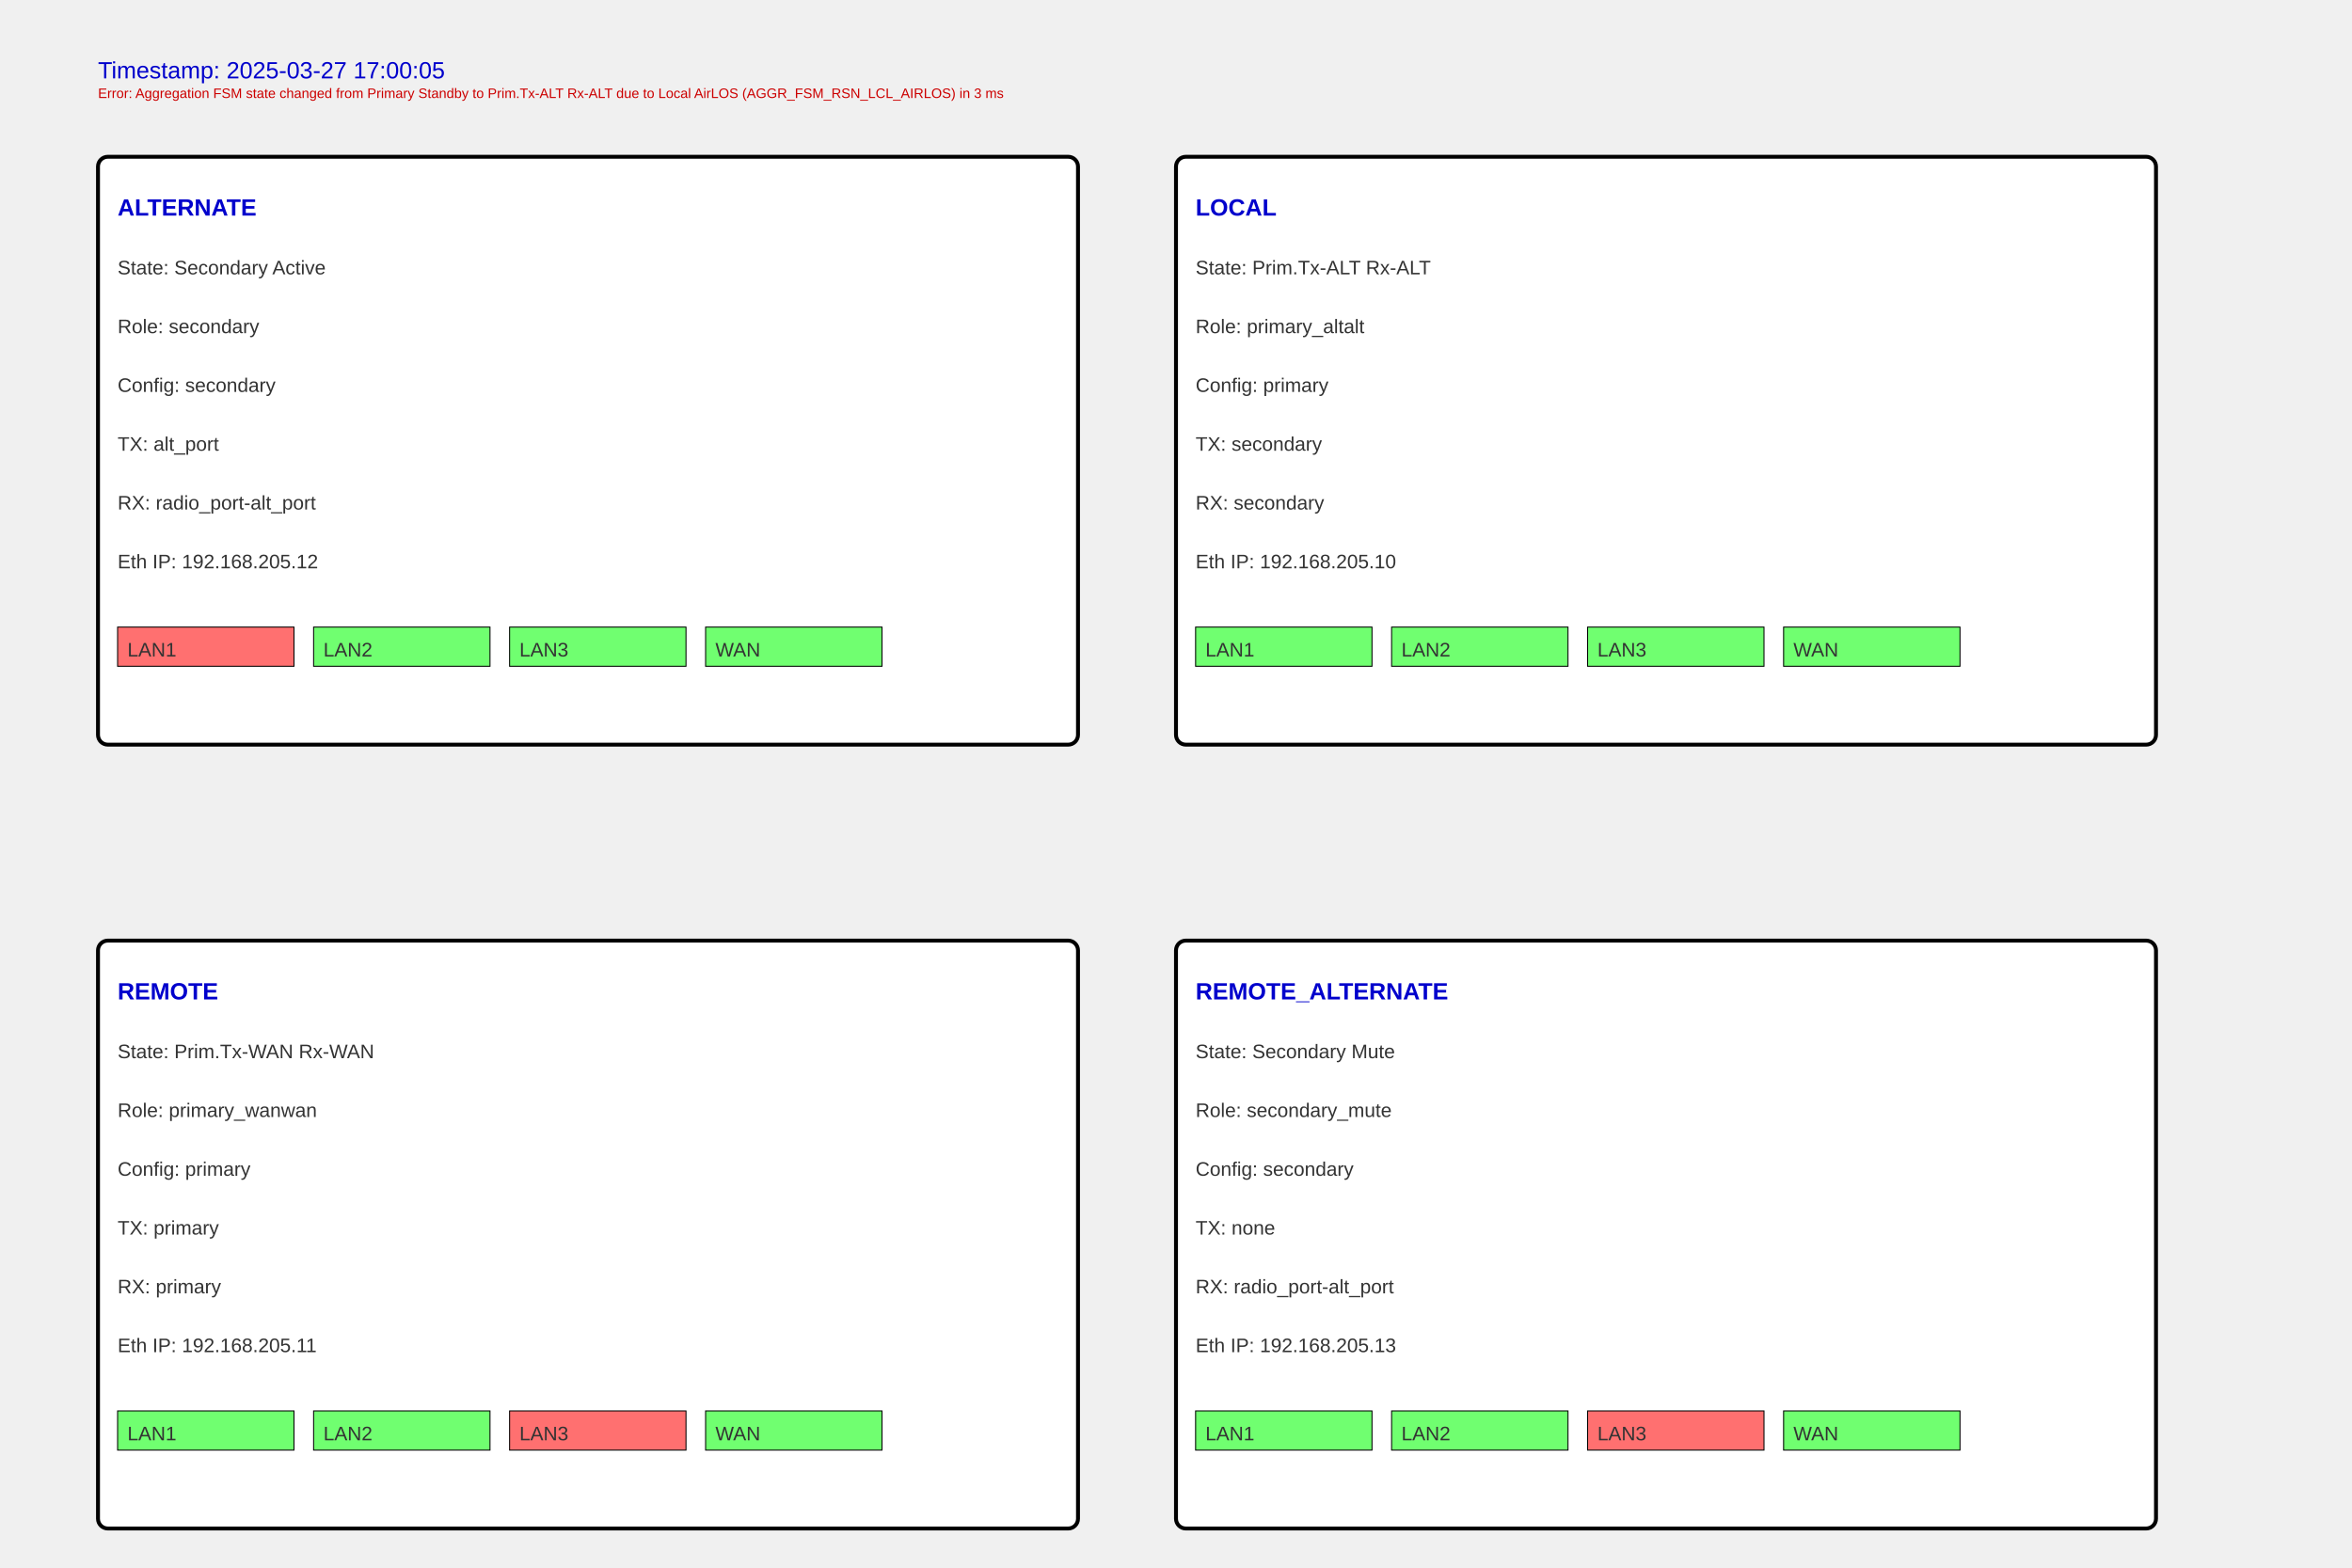
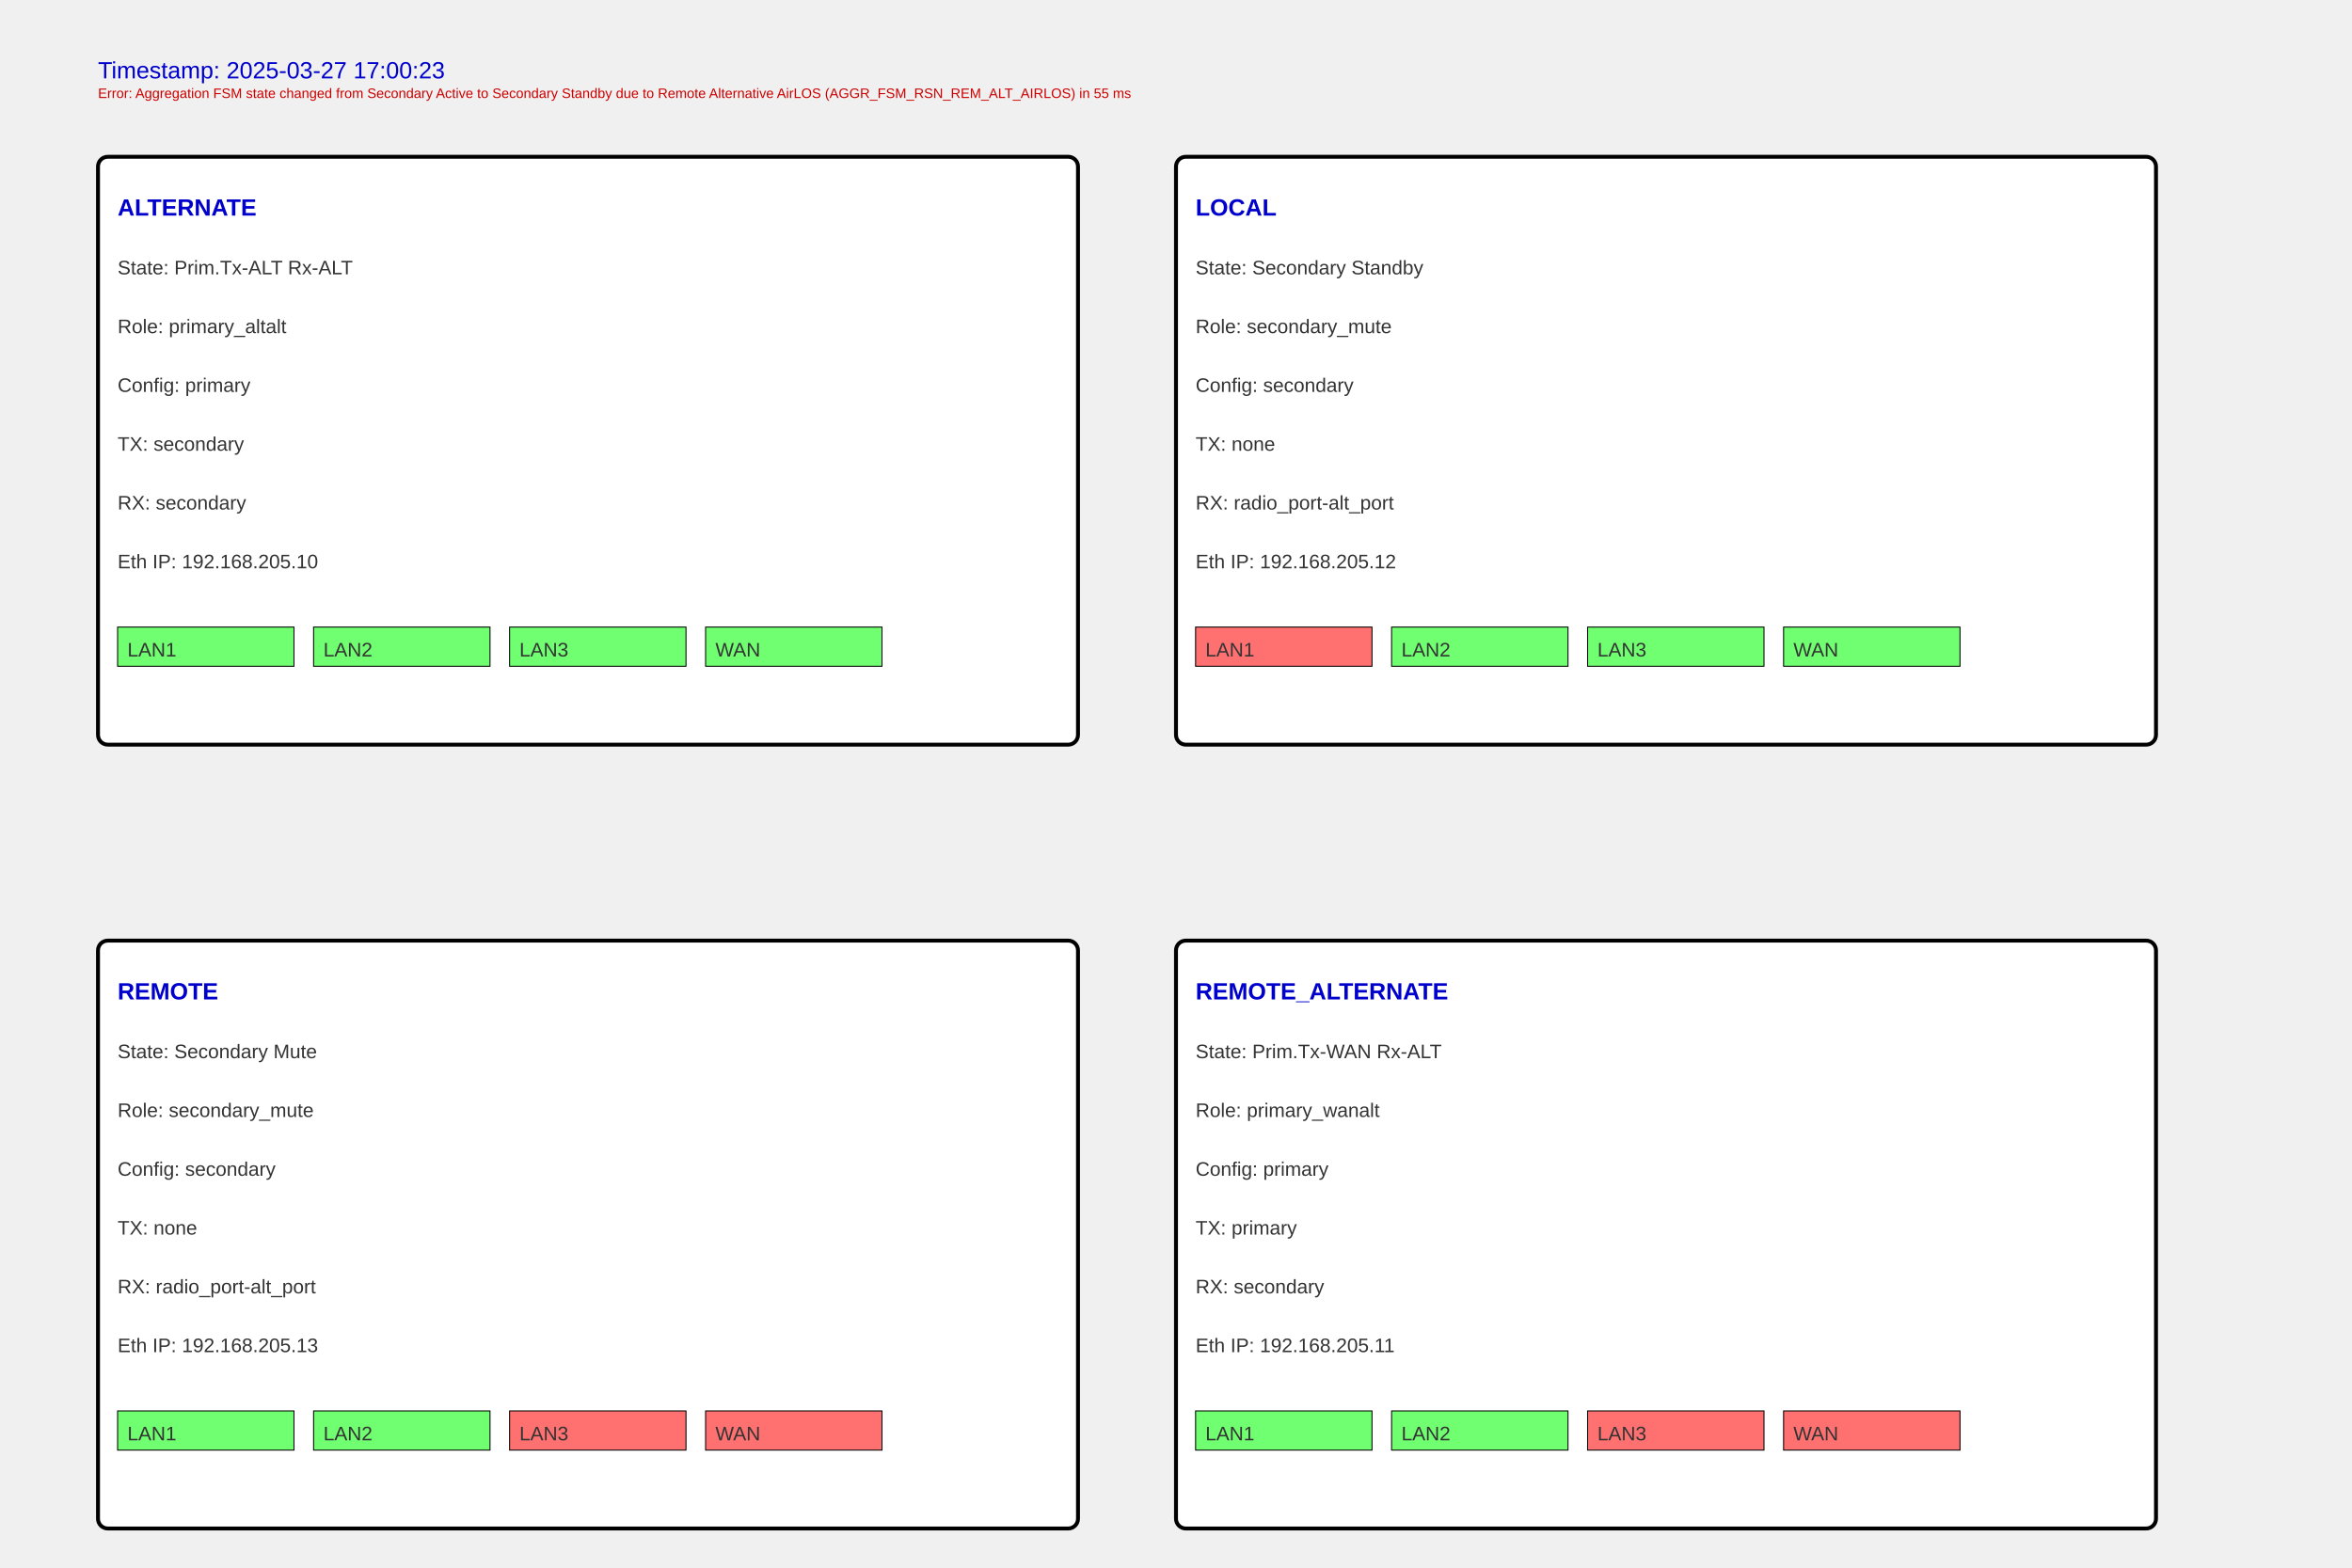
<svg xmlns="http://www.w3.org/2000/svg" width="1200" height="800">
  <style>
  .node { fill: #ffffff; stroke: #000000; stroke-width: 2; }
  .label { font: 10px Arial; fill: #333333; }
  .error { font: 7px Arial; fill: #cc0000; }
  .timestamp { font: 12px Arial; fill: #0000cc; }
  .section-label { font: 12px Arial; font-weight: bold; fill: #0000cc; }
</style>
-   <text class="timestamp" x="50" y="40">Timestamp: 2025-03-27 17:00:05</text>
-   <text class="error" x="50" y="50">Error: Aggregation FSM state changed from Primary Standby to Prim.Tx-ALT Rx-ALT due to Local AirLOS (AGGR_FSM_RSN_LCL_AIRLOS) in 3 ms</text>
+   <text class="timestamp" x="50" y="40">Timestamp: 2025-03-27 17:00:23</text>
+   <text class="error" x="50" y="50">Error: Aggregation FSM state changed from Secondary Active to Secondary Standby due to Remote Alternative AirLOS (AGGR_FSM_RSN_REM_ALT_AIRLOS) in 55 ms</text>
  <rect class="node" x="50" y="80" width="500" height="300" rx="5" ry="5" />
  <text class="section-label" x="60" y="110">ALTERNATE</text>
-   <text class="label" x="60" y="140">State: Secondary Active</text>
-   <text class="label" x="60" y="170">Role: secondary</text>
-   <text class="label" x="60" y="200">Config: secondary</text>
-   <text class="label" x="60" y="230">TX: alt_port</text>
-   <text class="label" x="60" y="260">RX: radio_port-alt_port</text>
-   <text class="label" x="60" y="290">Eth IP: 192.168.205.12</text>
-   <rect x="60" y="320" width="90" height="20" fill="#ff7070" stroke="black" stroke-width="0.5" />
+   <text class="label" x="60" y="140">State: Prim.Tx-ALT Rx-ALT</text>
+   <text class="label" x="60" y="170">Role: primary_altalt</text>
+   <text class="label" x="60" y="200">Config: primary</text>
+   <text class="label" x="60" y="230">TX: secondary</text>
+   <text class="label" x="60" y="260">RX: secondary</text>
+   <text class="label" x="60" y="290">Eth IP: 192.168.205.10</text>
+   <rect x="60" y="320" width="90" height="20" fill="#70ff70" stroke="black" stroke-width="0.5" />
  <text class="label" x="65" y="335">LAN1</text>
  <rect x="160" y="320" width="90" height="20" fill="#70ff70" stroke="black" stroke-width="0.5" />
  <text class="label" x="165" y="335">LAN2</text>
  <rect x="260" y="320" width="90" height="20" fill="#70ff70" stroke="black" stroke-width="0.5" />
  <text class="label" x="265" y="335">LAN3</text>
  <rect x="360" y="320" width="90" height="20" fill="#70ff70" stroke="black" stroke-width="0.5" />
  <text class="label" x="365" y="335">WAN</text>
  <rect class="node" x="600" y="80" width="500" height="300" rx="5" ry="5" />
  <text class="section-label" x="610" y="110">LOCAL</text>
-   <text class="label" x="610" y="140">State: Prim.Tx-ALT Rx-ALT</text>
-   <text class="label" x="610" y="170">Role: primary_altalt</text>
-   <text class="label" x="610" y="200">Config: primary</text>
-   <text class="label" x="610" y="230">TX: secondary</text>
-   <text class="label" x="610" y="260">RX: secondary</text>
-   <text class="label" x="610" y="290">Eth IP: 192.168.205.10</text>
-   <rect x="610" y="320" width="90" height="20" fill="#70ff70" stroke="black" stroke-width="0.5" />
+   <text class="label" x="610" y="140">State: Secondary Standby</text>
+   <text class="label" x="610" y="170">Role: secondary_mute</text>
+   <text class="label" x="610" y="200">Config: secondary</text>
+   <text class="label" x="610" y="230">TX: none</text>
+   <text class="label" x="610" y="260">RX: radio_port-alt_port</text>
+   <text class="label" x="610" y="290">Eth IP: 192.168.205.12</text>
+   <rect x="610" y="320" width="90" height="20" fill="#ff7070" stroke="black" stroke-width="0.5" />
  <text class="label" x="615" y="335">LAN1</text>
  <rect x="710" y="320" width="90" height="20" fill="#70ff70" stroke="black" stroke-width="0.5" />
  <text class="label" x="715" y="335">LAN2</text>
  <rect x="810" y="320" width="90" height="20" fill="#70ff70" stroke="black" stroke-width="0.5" />
  <text class="label" x="815" y="335">LAN3</text>
  <rect x="910" y="320" width="90" height="20" fill="#70ff70" stroke="black" stroke-width="0.5" />
  <text class="label" x="915" y="335">WAN</text>
  <rect class="node" x="50" y="480" width="500" height="300" rx="5" ry="5" />
  <text class="section-label" x="60" y="510">REMOTE</text>
-   <text class="label" x="60" y="540">State: Prim.Tx-WAN Rx-WAN</text>
-   <text class="label" x="60" y="570">Role: primary_wanwan</text>
-   <text class="label" x="60" y="600">Config: primary</text>
-   <text class="label" x="60" y="630">TX: primary</text>
-   <text class="label" x="60" y="660">RX: primary</text>
-   <text class="label" x="60" y="690">Eth IP: 192.168.205.11</text>
+   <text class="label" x="60" y="540">State: Secondary Mute</text>
+   <text class="label" x="60" y="570">Role: secondary_mute</text>
+   <text class="label" x="60" y="600">Config: secondary</text>
+   <text class="label" x="60" y="630">TX: none</text>
+   <text class="label" x="60" y="660">RX: radio_port-alt_port</text>
+   <text class="label" x="60" y="690">Eth IP: 192.168.205.13</text>
  <rect x="60" y="720" width="90" height="20" fill="#70ff70" stroke="black" stroke-width="0.5" />
  <text class="label" x="65" y="735">LAN1</text>
  <rect x="160" y="720" width="90" height="20" fill="#70ff70" stroke="black" stroke-width="0.5" />
  <text class="label" x="165" y="735">LAN2</text>
  <rect x="260" y="720" width="90" height="20" fill="#ff7070" stroke="black" stroke-width="0.5" />
  <text class="label" x="265" y="735">LAN3</text>
-   <rect x="360" y="720" width="90" height="20" fill="#70ff70" stroke="black" stroke-width="0.5" />
+   <rect x="360" y="720" width="90" height="20" fill="#ff7070" stroke="black" stroke-width="0.5" />
  <text class="label" x="365" y="735">WAN</text>
  <rect class="node" x="600" y="480" width="500" height="300" rx="5" ry="5" />
  <text class="section-label" x="610" y="510">REMOTE_ALTERNATE</text>
-   <text class="label" x="610" y="540">State: Secondary Mute</text>
-   <text class="label" x="610" y="570">Role: secondary_mute</text>
-   <text class="label" x="610" y="600">Config: secondary</text>
-   <text class="label" x="610" y="630">TX: none</text>
-   <text class="label" x="610" y="660">RX: radio_port-alt_port</text>
-   <text class="label" x="610" y="690">Eth IP: 192.168.205.13</text>
+   <text class="label" x="610" y="540">State: Prim.Tx-WAN Rx-ALT</text>
+   <text class="label" x="610" y="570">Role: primary_wanalt</text>
+   <text class="label" x="610" y="600">Config: primary</text>
+   <text class="label" x="610" y="630">TX: primary</text>
+   <text class="label" x="610" y="660">RX: secondary</text>
+   <text class="label" x="610" y="690">Eth IP: 192.168.205.11</text>
  <rect x="610" y="720" width="90" height="20" fill="#70ff70" stroke="black" stroke-width="0.5" />
  <text class="label" x="615" y="735">LAN1</text>
  <rect x="710" y="720" width="90" height="20" fill="#70ff70" stroke="black" stroke-width="0.5" />
  <text class="label" x="715" y="735">LAN2</text>
  <rect x="810" y="720" width="90" height="20" fill="#ff7070" stroke="black" stroke-width="0.5" />
  <text class="label" x="815" y="735">LAN3</text>
-   <rect x="910" y="720" width="90" height="20" fill="#70ff70" stroke="black" stroke-width="0.5" />
+   <rect x="910" y="720" width="90" height="20" fill="#ff7070" stroke="black" stroke-width="0.5" />
  <text class="label" x="915" y="735">WAN</text>
-   <text class="timestamp" x="50" y="840">Timestamp: 2025-03-27 17:00:22</text>
-   <text class="error" x="50" y="850">Error: Aggregation FSM state changed from Prim.Tx-ALT Rx-ALT to Prim.Tx-WAN Rx-WAN due to Remote Down Alternative OK (AGGR_FSM_RSN_REM_DOWN_ALT_OK) in 9 ms</text>
-   <rect class="node" x="50" y="880" width="500" height="300" rx="5" ry="5" />
-   <text class="section-label" x="60" y="910">ALTERNATE</text>
-   <text class="label" x="60" y="940">State: Secondary Standby</text>
-   <text class="label" x="60" y="970">Role: secondary_mute</text>
-   <text class="label" x="60" y="1000">Config: secondary</text>
-   <text class="label" x="60" y="1030">TX: none</text>
-   <text class="label" x="60" y="1060">RX: radio_port-alt_port</text>
-   <text class="label" x="60" y="1090">Eth IP: 192.168.205.12</text>
-   <rect x="60" y="1120" width="90" height="20" fill="#ff7070" stroke="black" stroke-width="0.5" />
-   <text class="label" x="65" y="1135">LAN1</text>
-   <rect x="160" y="1120" width="90" height="20" fill="#70ff70" stroke="black" stroke-width="0.5" />
-   <text class="label" x="165" y="1135">LAN2</text>
-   <rect x="260" y="1120" width="90" height="20" fill="#70ff70" stroke="black" stroke-width="0.5" />
-   <text class="label" x="265" y="1135">LAN3</text>
-   <rect x="360" y="1120" width="90" height="20" fill="#70ff70" stroke="black" stroke-width="0.5" />
-   <text class="label" x="365" y="1135">WAN</text>
-   <rect class="node" x="600" y="880" width="500" height="300" rx="5" ry="5" />
-   <text class="section-label" x="610" y="910">LOCAL</text>
-   <text class="label" x="610" y="940">State: Prim.Tx-WAN Rx-WAN</text>
-   <text class="label" x="610" y="970">Role: primary_wanwan</text>
-   <text class="label" x="610" y="1000">Config: primary</text>
-   <text class="label" x="610" y="1030">TX: primary</text>
-   <text class="label" x="610" y="1060">RX: primary</text>
-   <text class="label" x="610" y="1090">Eth IP: 192.168.205.10</text>
-   <rect x="610" y="1120" width="90" height="20" fill="#70ff70" stroke="black" stroke-width="0.5" />
-   <text class="label" x="615" y="1135">LAN1</text>
-   <rect x="710" y="1120" width="90" height="20" fill="#70ff70" stroke="black" stroke-width="0.5" />
-   <text class="label" x="715" y="1135">LAN2</text>
-   <rect x="810" y="1120" width="90" height="20" fill="#70ff70" stroke="black" stroke-width="0.5" />
-   <text class="label" x="815" y="1135">LAN3</text>
-   <rect x="910" y="1120" width="90" height="20" fill="#70ff70" stroke="black" stroke-width="0.5" />
-   <text class="label" x="915" y="1135">WAN</text>
-   <rect class="node" x="50" y="1280" width="500" height="300" rx="5" ry="5" />
-   <text class="section-label" x="60" y="1310">REMOTE</text>
-   <text class="label" x="60" y="1340">State: Prim.Tx-WAN Rx-ALT</text>
-   <text class="label" x="60" y="1370">Role: primary_wanalt</text>
-   <text class="label" x="60" y="1400">Config: primary</text>
-   <text class="label" x="60" y="1430">TX: primary</text>
-   <text class="label" x="60" y="1460">RX: secondary</text>
-   <text class="label" x="60" y="1490">Eth IP: 192.168.205.11</text>
-   <rect x="60" y="1520" width="90" height="20" fill="#70ff70" stroke="black" stroke-width="0.5" />
-   <text class="label" x="65" y="1535">LAN1</text>
-   <rect x="160" y="1520" width="90" height="20" fill="#70ff70" stroke="black" stroke-width="0.5" />
-   <text class="label" x="165" y="1535">LAN2</text>
-   <rect x="260" y="1520" width="90" height="20" fill="#ff7070" stroke="black" stroke-width="0.5" />
-   <text class="label" x="265" y="1535">LAN3</text>
-   <rect x="360" y="1520" width="90" height="20" fill="#ff7070" stroke="black" stroke-width="0.5" />
-   <text class="label" x="365" y="1535">WAN</text>
-   <rect class="node" x="600" y="1280" width="500" height="300" rx="5" ry="5" />
-   <text class="section-label" x="610" y="1310">REMOTE_ALTERNATE</text>
-   <text class="label" x="610" y="1340">State: Secondary Mute</text>
-   <text class="label" x="610" y="1370">Role: secondary_mute</text>
-   <text class="label" x="610" y="1400">Config: secondary</text>
-   <text class="label" x="610" y="1430">TX: none</text>
-   <text class="label" x="610" y="1460">RX: radio_port-alt_port</text>
-   <text class="label" x="610" y="1490">Eth IP: 192.168.205.13</text>
-   <rect x="610" y="1520" width="90" height="20" fill="#70ff70" stroke="black" stroke-width="0.5" />
-   <text class="label" x="615" y="1535">LAN1</text>
-   <rect x="710" y="1520" width="90" height="20" fill="#70ff70" stroke="black" stroke-width="0.5" />
-   <text class="label" x="715" y="1535">LAN2</text>
-   <rect x="810" y="1520" width="90" height="20" fill="#ff7070" stroke="black" stroke-width="0.5" />
-   <text class="label" x="815" y="1535">LAN3</text>
-   <rect x="910" y="1520" width="90" height="20" fill="#ff7070" stroke="black" stroke-width="0.5" />
-   <text class="label" x="915" y="1535">WAN</text>
-   <text class="timestamp" x="50" y="1640">Timestamp: 2025-03-27 17:00:55</text>
-   <text class="error" x="50" y="1650">Error: Aggregation FSM state changed from Prim.Tx-WAN Rx-WAN to Primary Standby due to Remote Alternative Active Secondary (AGGR_FSM_RSN_REM_ALT_ACTIVE_SEC) in 67 ms</text>
-   <rect class="node" x="50" y="1680" width="500" height="300" rx="5" ry="5" />
-   <text class="section-label" x="60" y="1710">ALTERNATE</text>
-   <text class="label" x="60" y="1740">State: Secondary Mute</text>
-   <text class="label" x="60" y="1770">Role: secondary_mute</text>
-   <text class="label" x="60" y="1800">Config: secondary</text>
-   <text class="label" x="60" y="1830">TX: none</text>
-   <text class="label" x="60" y="1860">RX: radio_port-alt_port</text>
-   <text class="label" x="60" y="1890">Eth IP: 192.168.205.12</text>
-   <rect x="60" y="1920" width="90" height="20" fill="#ff7070" stroke="black" stroke-width="0.5" />
-   <text class="label" x="65" y="1935">LAN1</text>
-   <rect x="160" y="1920" width="90" height="20" fill="#70ff70" stroke="black" stroke-width="0.5" />
-   <text class="label" x="165" y="1935">LAN2</text>
-   <rect x="260" y="1920" width="90" height="20" fill="#70ff70" stroke="black" stroke-width="0.5" />
-   <text class="label" x="265" y="1935">LAN3</text>
-   <rect x="360" y="1920" width="90" height="20" fill="#70ff70" stroke="black" stroke-width="0.5" />
-   <text class="label" x="365" y="1935">WAN</text>
-   <rect class="node" x="600" y="1680" width="500" height="300" rx="5" ry="5" />
-   <text class="section-label" x="610" y="1710">LOCAL</text>
-   <text class="label" x="610" y="1740">State: Primary Standby</text>
-   <text class="label" x="610" y="1770">Role: primary_altalt</text>
-   <text class="label" x="610" y="1800">Config: primary</text>
-   <text class="label" x="610" y="1830">TX: secondary</text>
-   <text class="label" x="610" y="1860">RX: secondary</text>
-   <text class="label" x="610" y="1890">Eth IP: 192.168.205.10</text>
-   <rect x="610" y="1920" width="90" height="20" fill="#70ff70" stroke="black" stroke-width="0.5" />
-   <text class="label" x="615" y="1935">LAN1</text>
-   <rect x="710" y="1920" width="90" height="20" fill="#70ff70" stroke="black" stroke-width="0.5" />
-   <text class="label" x="715" y="1935">LAN2</text>
-   <rect x="810" y="1920" width="90" height="20" fill="#ff7070" stroke="black" stroke-width="0.5" />
-   <text class="label" x="815" y="1935">LAN3</text>
-   <rect x="910" y="1920" width="90" height="20" fill="#70ff70" stroke="black" stroke-width="0.5" />
-   <text class="label" x="915" y="1935">WAN</text>
-   <rect class="node" x="50" y="2080" width="500" height="300" rx="5" ry="5" />
-   <text class="section-label" x="60" y="2110">REMOTE</text>
-   <text class="label" x="60" y="2140">State: Prim.Tx-WAN Rx-ALT</text>
-   <text class="label" x="60" y="2170">Role: primary_wanalt</text>
-   <text class="label" x="60" y="2200">Config: primary</text>
-   <text class="label" x="60" y="2230">TX: primary</text>
-   <text class="label" x="60" y="2260">RX: secondary</text>
-   <text class="label" x="60" y="2290">Eth IP: 192.168.205.11</text>
-   <rect x="60" y="2320" width="90" height="20" fill="#70ff70" stroke="black" stroke-width="0.5" />
-   <text class="label" x="65" y="2335">LAN1</text>
-   <rect x="160" y="2320" width="90" height="20" fill="#70ff70" stroke="black" stroke-width="0.5" />
-   <text class="label" x="165" y="2335">LAN2</text>
-   <rect x="260" y="2320" width="90" height="20" fill="#ff7070" stroke="black" stroke-width="0.5" />
-   <text class="label" x="265" y="2335">LAN3</text>
-   <rect x="360" y="2320" width="90" height="20" fill="#70ff70" stroke="black" stroke-width="0.5" />
-   <text class="label" x="365" y="2335">WAN</text>
-   <rect class="node" x="600" y="2080" width="500" height="300" rx="5" ry="5" />
-   <text class="section-label" x="610" y="2110">REMOTE_ALTERNATE</text>
-   <text class="label" x="610" y="2140">State: Secondary Mute</text>
-   <text class="label" x="610" y="2170">Role: secondary_mute</text>
-   <text class="label" x="610" y="2200">Config: secondary</text>
-   <text class="label" x="610" y="2230">TX: none</text>
-   <text class="label" x="610" y="2260">RX: radio_port-alt_port</text>
-   <text class="label" x="610" y="2290">Eth IP: 192.168.205.13</text>
-   <rect x="610" y="2320" width="90" height="20" fill="#70ff70" stroke="black" stroke-width="0.5" />
-   <text class="label" x="615" y="2335">LAN1</text>
-   <rect x="710" y="2320" width="90" height="20" fill="#70ff70" stroke="black" stroke-width="0.5" />
-   <text class="label" x="715" y="2335">LAN2</text>
-   <rect x="810" y="2320" width="90" height="20" fill="#ff7070" stroke="black" stroke-width="0.5" />
-   <text class="label" x="815" y="2335">LAN3</text>
-   <rect x="910" y="2320" width="90" height="20" fill="#70ff70" stroke="black" stroke-width="0.5" />
-   <text class="label" x="915" y="2335">WAN</text>
-   <text class="timestamp" x="50" y="2440">Timestamp: 2025-03-27 17:01:00</text>
-   <text class="error" x="50" y="2450">Error: Aggregation FSM state changed from Primary Standby to Primary Muted due to Local AirLOS (AGGR_FSM_RSN_LCL_AIRLOS) in 10 ms</text>
-   <rect class="node" x="50" y="2480" width="500" height="300" rx="5" ry="5" />
-   <text class="section-label" x="60" y="2510">ALTERNATE</text>
-   <text class="label" x="60" y="2540">State: Secondary Protect</text>
-   <text class="label" x="60" y="2570">Role: secondary_protect</text>
-   <text class="label" x="60" y="2600">Config: secondary</text>
-   <text class="label" x="60" y="2630">TX: traffic_port</text>
-   <text class="label" x="60" y="2660">RX: radio_port-traffic_port</text>
-   <text class="label" x="60" y="2690">Eth IP: 192.168.205.12</text>
-   <rect x="60" y="2720" width="90" height="20" fill="#ff7070" stroke="black" stroke-width="0.5" />
-   <text class="label" x="65" y="2735">LAN1</text>
-   <rect x="160" y="2720" width="90" height="20" fill="#70ff70" stroke="black" stroke-width="0.5" />
-   <text class="label" x="165" y="2735">LAN2</text>
-   <rect x="260" y="2720" width="90" height="20" fill="#70ff70" stroke="black" stroke-width="0.5" />
-   <text class="label" x="265" y="2735">LAN3</text>
-   <rect x="360" y="2720" width="90" height="20" fill="#70ff70" stroke="black" stroke-width="0.5" />
-   <text class="label" x="365" y="2735">WAN</text>
-   <rect class="node" x="600" y="2480" width="500" height="300" rx="5" ry="5" />
-   <text class="section-label" x="610" y="2510">LOCAL</text>
-   <text class="label" x="610" y="2540">State: Primary Muted</text>
-   <text class="label" x="610" y="2570">Role: primary_mute</text>
-   <text class="label" x="610" y="2600">Config: primary</text>
-   <text class="label" x="610" y="2630">TX: none</text>
-   <text class="label" x="610" y="2660">RX: disable</text>
-   <text class="label" x="610" y="2690">Eth IP: 192.168.205.10</text>
-   <rect x="610" y="2720" width="90" height="20" fill="#70ff70" stroke="black" stroke-width="0.5" />
-   <text class="label" x="615" y="2735">LAN1</text>
-   <rect x="710" y="2720" width="90" height="20" fill="#70ff70" stroke="black" stroke-width="0.5" />
-   <text class="label" x="715" y="2735">LAN2</text>
-   <rect x="810" y="2720" width="90" height="20" fill="#ff7070" stroke="black" stroke-width="0.5" />
-   <text class="label" x="815" y="2735">LAN3</text>
-   <rect x="910" y="2720" width="90" height="20" fill="#70ff70" stroke="black" stroke-width="0.5" />
-   <text class="label" x="915" y="2735">WAN</text>
-   <rect class="node" x="50" y="2880" width="500" height="300" rx="5" ry="5" />
-   <text class="section-label" x="60" y="2910">REMOTE</text>
-   <text class="label" x="60" y="2940">State: Prim.Tx-WAN Rx-WAN</text>
-   <text class="label" x="60" y="2970">Role: primary_wanwan</text>
-   <text class="label" x="60" y="3000">Config: primary</text>
-   <text class="label" x="60" y="3030">TX: primary</text>
-   <text class="label" x="60" y="3060">RX: primary</text>
-   <text class="label" x="60" y="3090">Eth IP: 192.168.205.11</text>
-   <rect x="60" y="3120" width="90" height="20" fill="#70ff70" stroke="black" stroke-width="0.5" />
-   <text class="label" x="65" y="3135">LAN1</text>
-   <rect x="160" y="3120" width="90" height="20" fill="#70ff70" stroke="black" stroke-width="0.5" />
-   <text class="label" x="165" y="3135">LAN2</text>
-   <rect x="260" y="3120" width="90" height="20" fill="#ff7070" stroke="black" stroke-width="0.5" />
-   <text class="label" x="265" y="3135">LAN3</text>
-   <rect x="360" y="3120" width="90" height="20" fill="#70ff70" stroke="black" stroke-width="0.5" />
-   <text class="label" x="365" y="3135">WAN</text>
-   <rect class="node" x="600" y="2880" width="500" height="300" rx="5" ry="5" />
-   <text class="section-label" x="610" y="2910">REMOTE_ALTERNATE</text>
-   <text class="label" x="610" y="2940">State: Secondary Mute</text>
-   <text class="label" x="610" y="2970">Role: secondary_mute</text>
-   <text class="label" x="610" y="3000">Config: secondary</text>
-   <text class="label" x="610" y="3030">TX: none</text>
-   <text class="label" x="610" y="3060">RX: radio_port-alt_port</text>
-   <text class="label" x="610" y="3090">Eth IP: 192.168.205.13</text>
-   <rect x="610" y="3120" width="90" height="20" fill="#70ff70" stroke="black" stroke-width="0.5" />
-   <text class="label" x="615" y="3135">LAN1</text>
-   <rect x="710" y="3120" width="90" height="20" fill="#70ff70" stroke="black" stroke-width="0.5" />
-   <text class="label" x="715" y="3135">LAN2</text>
-   <rect x="810" y="3120" width="90" height="20" fill="#ff7070" stroke="black" stroke-width="0.5" />
-   <text class="label" x="815" y="3135">LAN3</text>
-   <rect x="910" y="3120" width="90" height="20" fill="#70ff70" stroke="black" stroke-width="0.5" />
-   <text class="label" x="915" y="3135">WAN</text>
</svg>
